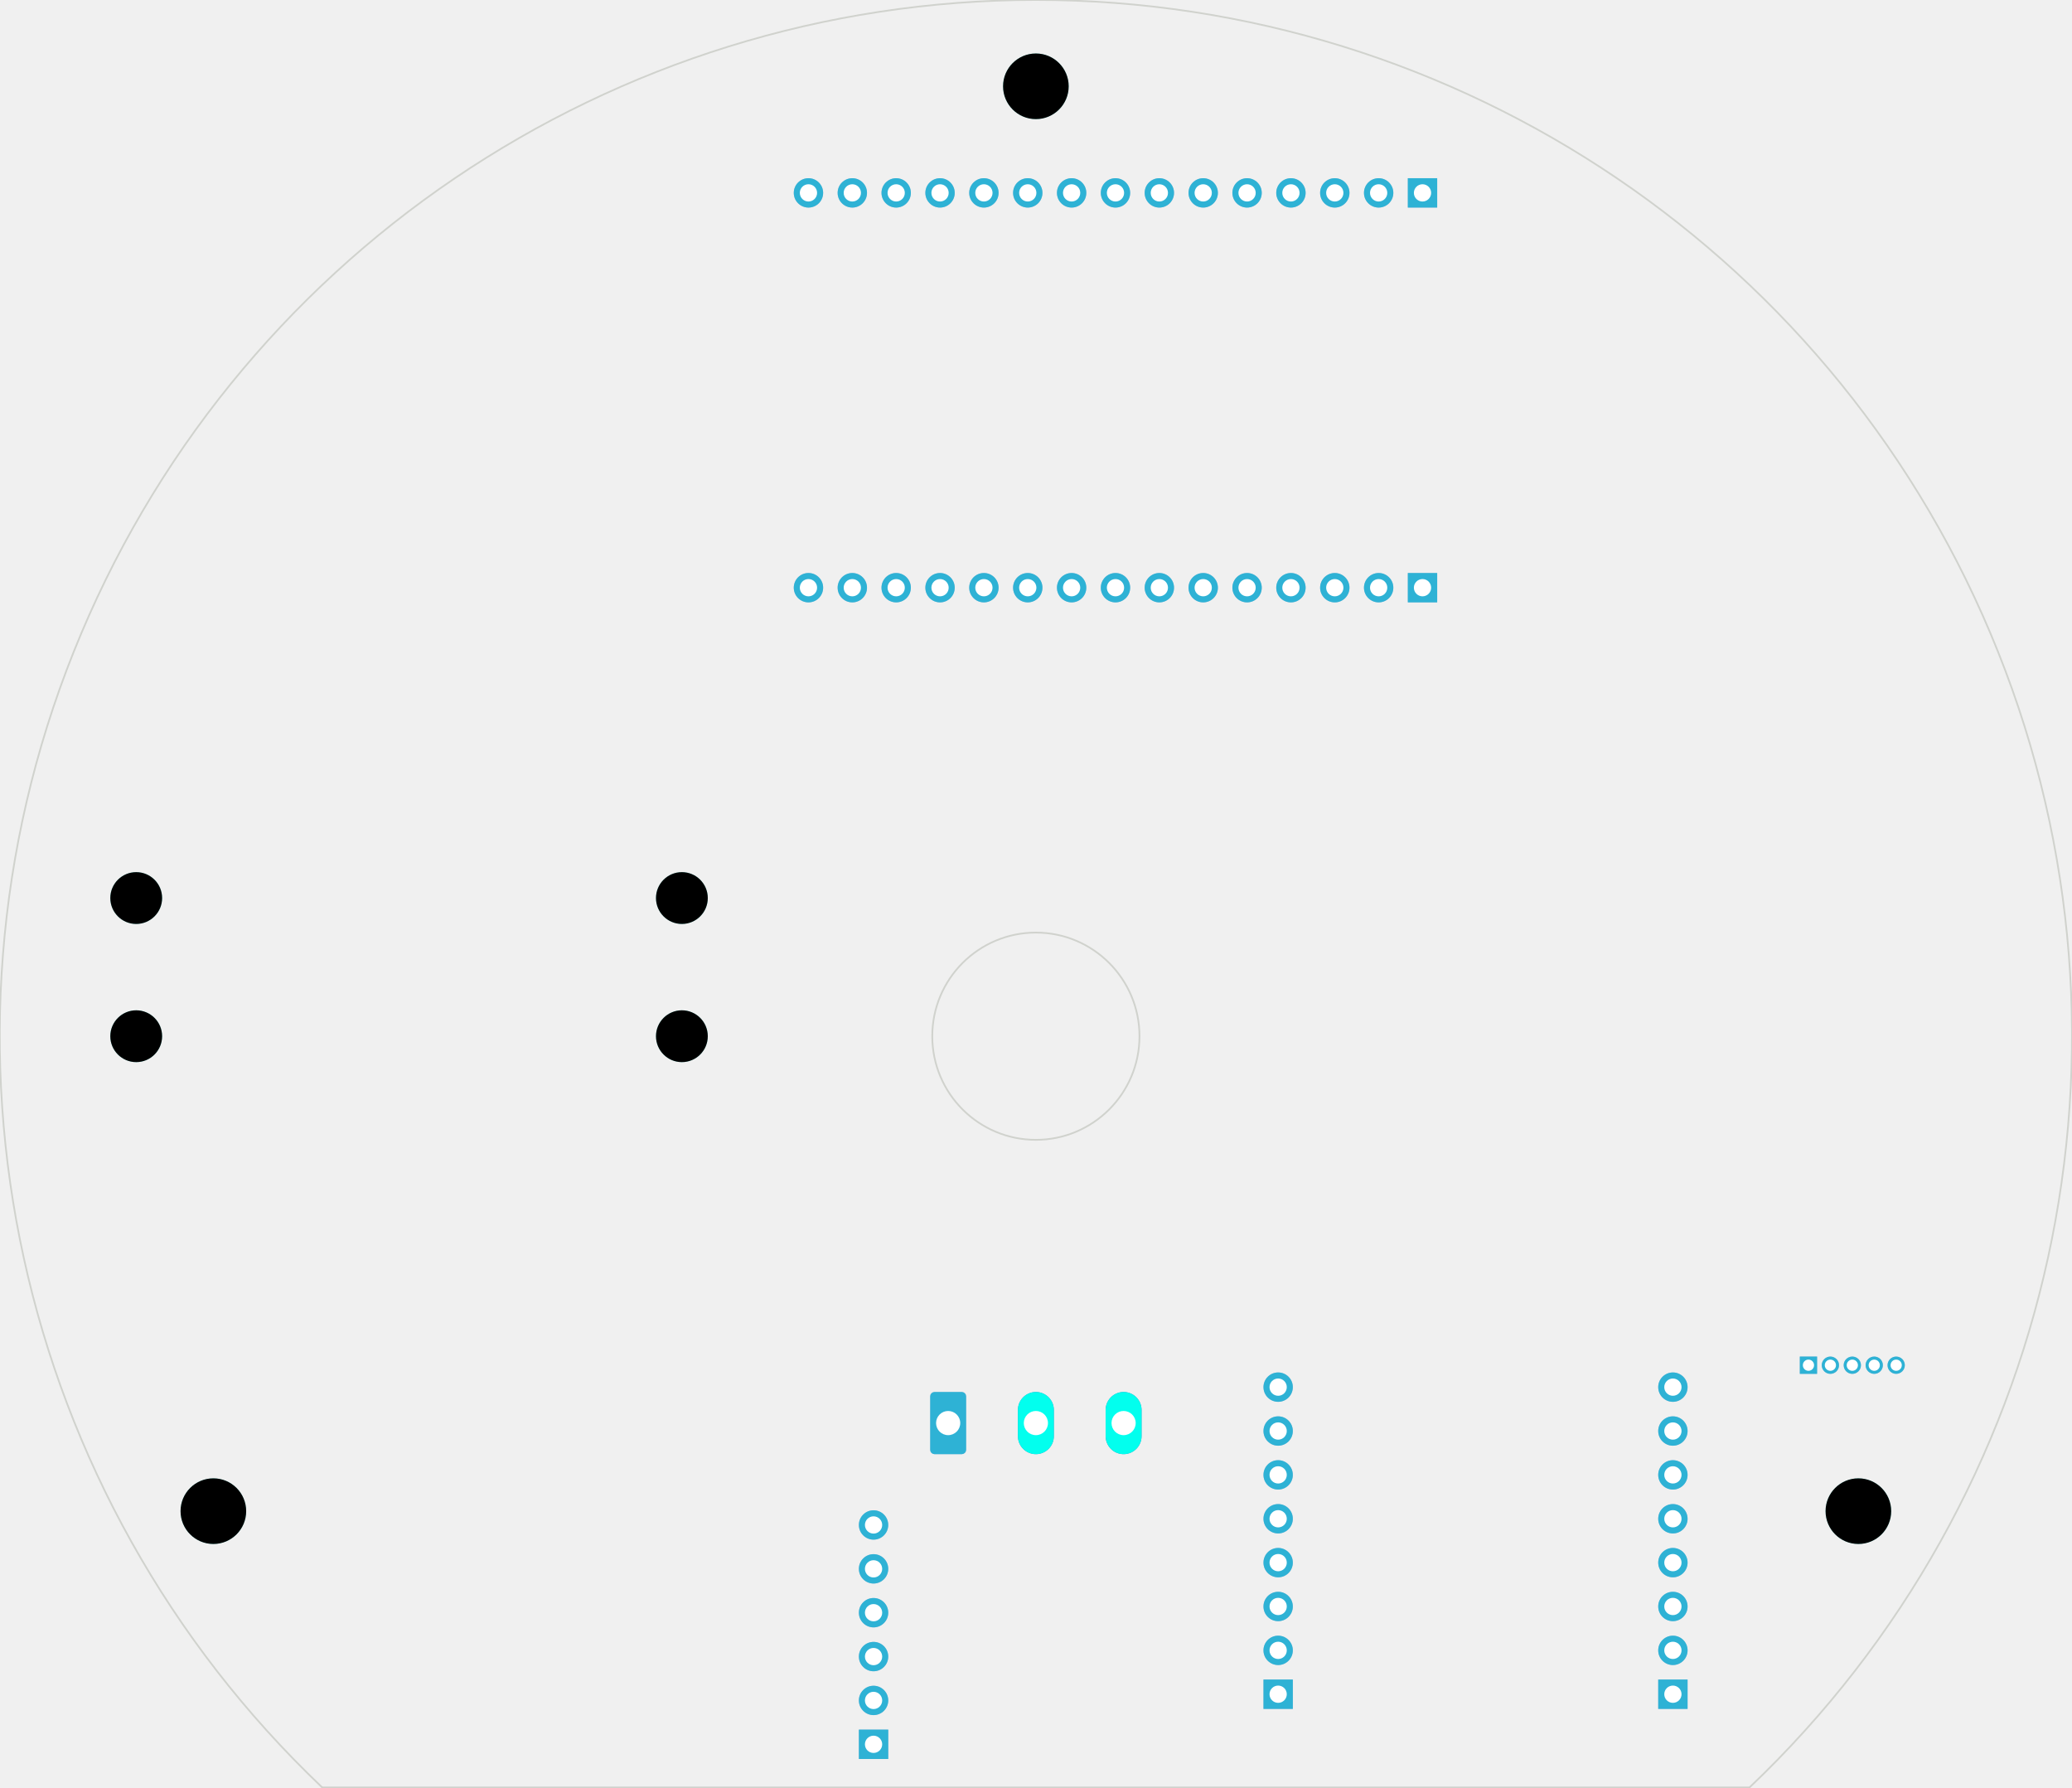
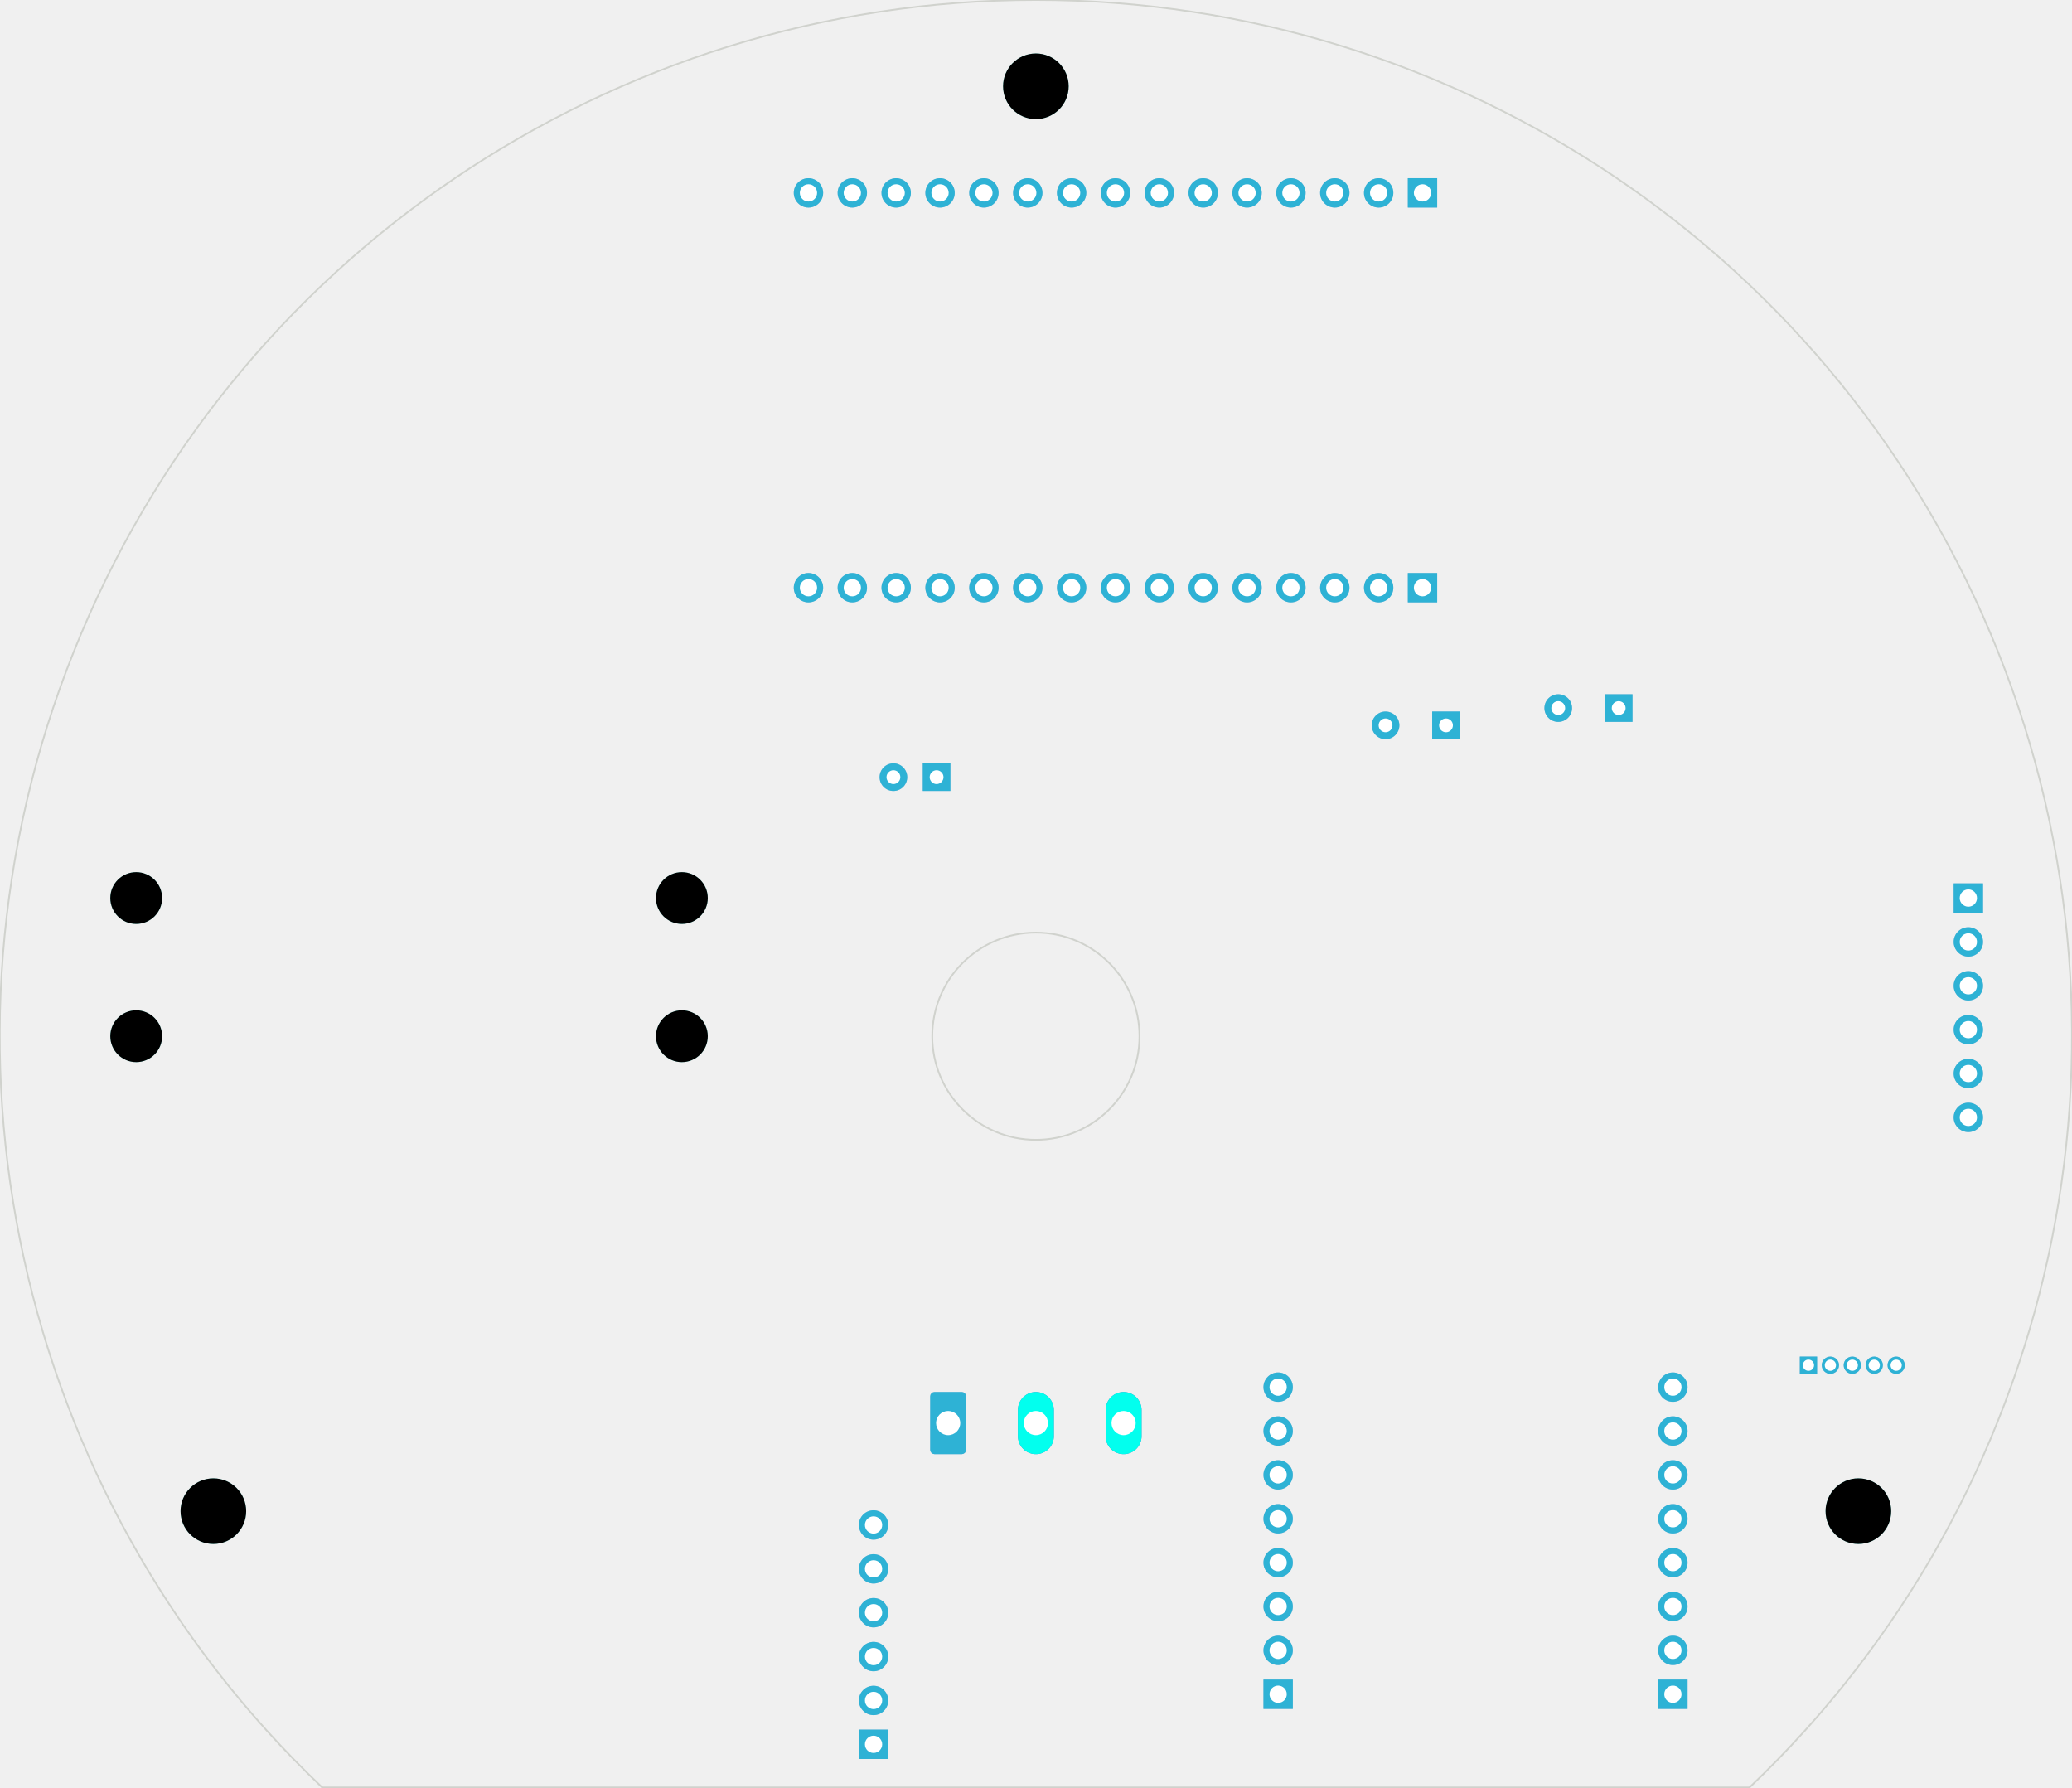
<svg xmlns="http://www.w3.org/2000/svg" version="1.1" width="119.99mm" height="103.48mm" viewBox="0 0 119.99 103.48">
  <g style="fill:#000000; fill-opacity:1;stroke:#000000; stroke-opacity:1; stroke-linecap:round; stroke-linejoin:round;" transform="translate(0 0) scale(1 1)">
</g>
  <g style="fill:none;  stroke:#D0D2CD; stroke-width:0.1; stroke-opacity:1;  stroke-linecap:round; stroke-linejoin:round;">
    <path d="M101.315 103.495 A60 60 0.0 1 0 18.66 103.495" />
    <path d="M101.315 103.495 L18.66 103.495 " />
    <circle cx="59.988" cy="59.998" r="6" />
    <path style="fill:#4D7FC4; fill-opacity:1; stroke:none;fill-rule:evenodd;" d="M 105.228,78.547 104.228,78.547 104.228,79.547 105.228,79.547 Z" />
  </g>
  <g style="fill:#4D7FC4; fill-opacity:1; stroke:none;">
    <circle cx="105.998" cy="79.047" r="0.5" />
    <circle cx="107.268" cy="79.047" r="0.5" />
    <circle cx="108.538" cy="79.047" r="0.5" />
    <circle cx="109.808" cy="79.047" r="0.5" />
    <path style="fill:#4D7FC4; fill-opacity:1; stroke:none;fill-rule:evenodd;" d="M 53.868,83.948 53.887,84.043 53.941,84.124 54.022,84.178 54.118,84.198 55.698,84.198 55.793,84.178 55.874,84.124 55.929,84.043 55.948,83.948 55.948,80.847 55.929,80.752 55.874,80.671 55.793,80.617 55.698,80.597 54.118,80.597 54.022,80.617 53.941,80.671 53.887,80.752 53.868,80.847 Z" />
  </g>
  <g style="fill:none;  stroke:#4D7FC4; stroke-width:2.08; stroke-opacity:1;  stroke-linecap:round; stroke-linejoin:round;">
    <path d="M59.988 83.157 L59.988 81.638 " />
    <path d="M65.068 83.157 L65.068 81.638 " />
    <path style="fill:#4D7FC4; fill-opacity:1; stroke:none;fill-rule:evenodd;" d="M 49.738,100.147 49.738,101.847 51.438,101.847 51.438,100.147 Z" />
  </g>
  <g style="fill:#4D7FC4; fill-opacity:1; stroke:none;">
    <circle cx="50.588" cy="98.457" r="0.85" />
    <circle cx="50.588" cy="95.918" r="0.85" />
    <circle cx="50.588" cy="93.377" r="0.85" />
    <circle cx="50.588" cy="90.838" r="0.85" />
    <circle cx="50.588" cy="88.297" r="0.85" />
    <path style="fill:#4D7FC4; fill-opacity:1; stroke:none;fill-rule:evenodd;" d="M 81.528,34.877 83.228,34.877 83.228,33.178 81.528,33.178 Z" />
    <circle cx="79.838" cy="34.028" r="0.85" />
    <circle cx="77.298" cy="34.028" r="0.85" />
    <circle cx="74.758" cy="34.028" r="0.85" />
    <circle cx="72.218" cy="34.028" r="0.85" />
    <circle cx="69.678" cy="34.028" r="0.85" />
    <circle cx="67.138" cy="34.028" r="0.85" />
    <circle cx="64.598" cy="34.028" r="0.85" />
    <circle cx="62.058" cy="34.028" r="0.85" />
    <circle cx="59.518" cy="34.028" r="0.85" />
    <circle cx="56.978" cy="34.028" r="0.85" />
    <circle cx="54.438" cy="34.028" r="0.85" />
    <circle cx="51.898" cy="34.028" r="0.85" />
    <circle cx="49.358" cy="34.028" r="0.85" />
    <circle cx="46.818" cy="34.028" r="0.85" />
    <path style="fill:#4D7FC4; fill-opacity:1; stroke:none;fill-rule:evenodd;" d="M 81.528,12.018 83.228,12.018 83.228,10.318 81.528,10.318 Z" />
    <circle cx="79.838" cy="11.168" r="0.85" />
    <circle cx="77.298" cy="11.168" r="0.85" />
    <circle cx="74.758" cy="11.168" r="0.85" />
    <circle cx="72.218" cy="11.168" r="0.85" />
    <circle cx="69.678" cy="11.168" r="0.85" />
    <circle cx="67.138" cy="11.168" r="0.85" />
    <circle cx="64.598" cy="11.168" r="0.85" />
    <circle cx="62.058" cy="11.168" r="0.85" />
    <circle cx="59.518" cy="11.168" r="0.85" />
    <circle cx="56.978" cy="11.168" r="0.85" />
    <circle cx="54.438" cy="11.168" r="0.85" />
    <circle cx="51.898" cy="11.168" r="0.85" />
    <circle cx="49.358" cy="11.168" r="0.85" />
    <circle cx="46.818" cy="11.168" r="0.85" />
    <path style="fill:#4D7FC4; fill-opacity:1; stroke:none;fill-rule:evenodd;" d="M 73.168,97.248 73.168,98.948 74.868,98.948 74.868,97.248 Z" />
    <circle cx="74.018" cy="95.558" r="0.85" />
    <circle cx="74.018" cy="93.017" r="0.85" />
    <circle cx="74.018" cy="90.478" r="0.85" />
    <circle cx="74.018" cy="87.938" r="0.85" />
    <circle cx="74.018" cy="85.397" r="0.85" />
    <circle cx="74.018" cy="82.858" r="0.85" />
    <circle cx="74.018" cy="80.317" r="0.85" />
    <path style="fill:#4D7FC4; fill-opacity:1; stroke:none;fill-rule:evenodd;" d="M 96.028,97.248 96.028,98.948 97.728,98.948 97.728,97.248 Z" />
    <circle cx="96.878" cy="95.558" r="0.85" />
    <circle cx="96.878" cy="93.017" r="0.85" />
    <circle cx="96.878" cy="90.478" r="0.85" />
    <circle cx="96.878" cy="87.938" r="0.85" />
    <circle cx="96.878" cy="85.397" r="0.85" />
    <circle cx="96.878" cy="82.858" r="0.85" />
    <circle cx="96.878" cy="80.317" r="0.85" />
+     <path style="fill:#4D7FC4; fill-opacity:1; stroke:none;fill-rule:evenodd;" d="M 84.538,42.797 84.538,41.197 82.938,41.197 82.938,42.797 Z" />
+     <circle cx="80.238" cy="41.998" r="0.8" />
+     <path style="fill:#4D7FC4; fill-opacity:1; stroke:none;fill-rule:evenodd;" d="M 55.038,45.797 55.038,44.197 53.438,44.197 53.438,45.797 Z" />
+     <circle cx="51.738" cy="44.998" r="0.8" />
+     <path style="fill:#4D7FC4; fill-opacity:1; stroke:none;fill-rule:evenodd;" d="M 94.538,41.797 94.538,40.197 92.938,40.197 92.938,41.797 Z" />
+     <circle cx="90.238" cy="40.998" r="0.8" />
+     <path style="fill:#4D7FC4; fill-opacity:1; stroke:none;fill-rule:evenodd;" d="M 114.838,52.847 114.838,51.148 113.138,51.148 113.138,52.847 Z" />
+     <circle cx="113.988" cy="54.538" r="0.85" />
+     <circle cx="113.988" cy="57.078" r="0.85" />
+     <circle cx="113.988" cy="59.617" r="0.85" />
+     <circle cx="113.988" cy="62.157" r="0.85" />
+     <circle cx="113.988" cy="64.698" r="0.85" />
  </g>
  <g style="fill:#02FFEE; fill-opacity:0.4; stroke:none;">
    <circle cx="12.356" cy="87.498" r="1.9" />
    <circle cx="107.619" cy="87.498" r="1.9" />
    <circle cx="59.988" cy="4.997" r="1.9" />
    <circle cx="39.488" cy="59.998" r="1.5" />
    <circle cx="7.888" cy="59.998" r="1.5" />
    <circle cx="39.488" cy="51.998" r="1.5" />
    <circle cx="7.888" cy="51.998" r="1.5" />
    <path style="fill:#02FFEE; fill-opacity:0.4; stroke:none;fill-rule:evenodd;" d="M 105.228,78.547 104.228,78.547 104.228,79.547 105.228,79.547 Z" />
    <circle cx="105.998" cy="79.047" r="0.5" />
    <circle cx="107.268" cy="79.047" r="0.5" />
    <circle cx="108.538" cy="79.047" r="0.5" />
    <circle cx="109.808" cy="79.047" r="0.5" />
    <path style="fill:#02FFEE; fill-opacity:0.4; stroke:none;fill-rule:evenodd;" d="M 53.868,83.948 53.887,84.043 53.941,84.124 54.022,84.178 54.118,84.198 55.698,84.198 55.793,84.178 55.874,84.124 55.929,84.043 55.948,83.948 55.948,80.847 55.929,80.752 55.874,80.671 55.793,80.617 55.698,80.597 54.118,80.597 54.022,80.617 53.941,80.671 53.887,80.752 53.868,80.847 Z" />
  </g>
  <g style="fill:none;  stroke:#02FFEE; stroke-width:2.08; stroke-opacity:1;  stroke-linecap:round; stroke-linejoin:round;">
    <path d="M59.988 83.157 L59.988 81.638 " />
    <path d="M65.068 83.157 L65.068 81.638 " />
    <path style="fill:#02FFEE; fill-opacity:0.4; stroke:none;fill-rule:evenodd;" d="M 49.738,100.147 49.738,101.847 51.438,101.847 51.438,100.147 Z" />
  </g>
  <g style="fill:#02FFEE; fill-opacity:0.4; stroke:none;">
    <circle cx="50.588" cy="98.457" r="0.85" />
    <circle cx="50.588" cy="95.918" r="0.85" />
    <circle cx="50.588" cy="93.377" r="0.85" />
    <circle cx="50.588" cy="90.838" r="0.85" />
    <circle cx="50.588" cy="88.297" r="0.85" />
    <path style="fill:#02FFEE; fill-opacity:0.4; stroke:none;fill-rule:evenodd;" d="M 81.528,34.877 83.228,34.877 83.228,33.178 81.528,33.178 Z" />
    <circle cx="79.838" cy="34.028" r="0.85" />
    <circle cx="77.298" cy="34.028" r="0.85" />
    <circle cx="74.758" cy="34.028" r="0.85" />
    <circle cx="72.218" cy="34.028" r="0.85" />
    <circle cx="69.678" cy="34.028" r="0.85" />
    <circle cx="67.138" cy="34.028" r="0.85" />
    <circle cx="64.598" cy="34.028" r="0.85" />
    <circle cx="62.058" cy="34.028" r="0.85" />
    <circle cx="59.518" cy="34.028" r="0.85" />
    <circle cx="56.978" cy="34.028" r="0.85" />
    <circle cx="54.438" cy="34.028" r="0.85" />
    <circle cx="51.898" cy="34.028" r="0.85" />
    <circle cx="49.358" cy="34.028" r="0.85" />
    <circle cx="46.818" cy="34.028" r="0.85" />
    <path style="fill:#02FFEE; fill-opacity:0.4; stroke:none;fill-rule:evenodd;" d="M 81.528,12.018 83.228,12.018 83.228,10.318 81.528,10.318 Z" />
    <circle cx="79.838" cy="11.168" r="0.85" />
    <circle cx="77.298" cy="11.168" r="0.85" />
    <circle cx="74.758" cy="11.168" r="0.85" />
    <circle cx="72.218" cy="11.168" r="0.85" />
    <circle cx="69.678" cy="11.168" r="0.85" />
    <circle cx="67.138" cy="11.168" r="0.85" />
    <circle cx="64.598" cy="11.168" r="0.85" />
    <circle cx="62.058" cy="11.168" r="0.85" />
    <circle cx="59.518" cy="11.168" r="0.85" />
    <circle cx="56.978" cy="11.168" r="0.85" />
    <circle cx="54.438" cy="11.168" r="0.85" />
    <circle cx="51.898" cy="11.168" r="0.85" />
    <circle cx="49.358" cy="11.168" r="0.85" />
    <circle cx="46.818" cy="11.168" r="0.85" />
    <path style="fill:#02FFEE; fill-opacity:0.4; stroke:none;fill-rule:evenodd;" d="M 73.168,97.248 73.168,98.948 74.868,98.948 74.868,97.248 Z" />
    <circle cx="74.018" cy="95.558" r="0.85" />
    <circle cx="74.018" cy="93.017" r="0.85" />
    <circle cx="74.018" cy="90.478" r="0.85" />
    <circle cx="74.018" cy="87.938" r="0.85" />
    <circle cx="74.018" cy="85.397" r="0.85" />
    <circle cx="74.018" cy="82.858" r="0.85" />
    <circle cx="74.018" cy="80.317" r="0.85" />
    <path style="fill:#02FFEE; fill-opacity:0.4; stroke:none;fill-rule:evenodd;" d="M 96.028,97.248 96.028,98.948 97.728,98.948 97.728,97.248 Z" />
    <circle cx="96.878" cy="95.558" r="0.85" />
    <circle cx="96.878" cy="93.017" r="0.85" />
    <circle cx="96.878" cy="90.478" r="0.85" />
    <circle cx="96.878" cy="87.938" r="0.85" />
    <circle cx="96.878" cy="85.397" r="0.85" />
    <circle cx="96.878" cy="82.858" r="0.85" />
    <circle cx="96.878" cy="80.317" r="0.85" />
+     <path style="fill:#02FFEE; fill-opacity:0.4; stroke:none;fill-rule:evenodd;" d="M 84.538,42.797 84.538,41.197 82.938,41.197 82.938,42.797 Z" />
+     <circle cx="80.238" cy="41.998" r="0.8" />
+     <path style="fill:#02FFEE; fill-opacity:0.4; stroke:none;fill-rule:evenodd;" d="M 55.038,45.797 55.038,44.197 53.438,44.197 53.438,45.797 Z" />
+     <circle cx="51.738" cy="44.998" r="0.8" />
+     <path style="fill:#02FFEE; fill-opacity:0.4; stroke:none;fill-rule:evenodd;" d="M 94.538,41.797 94.538,40.197 92.938,40.197 92.938,41.797 Z" />
+     <circle cx="90.238" cy="40.998" r="0.8" />
+     <path style="fill:#02FFEE; fill-opacity:0.4; stroke:none;fill-rule:evenodd;" d="M 114.838,52.847 114.838,51.148 113.138,51.148 113.138,52.847 Z" />
+     <circle cx="113.988" cy="54.538" r="0.85" />
+     <circle cx="113.988" cy="57.078" r="0.85" />
+     <circle cx="113.988" cy="59.617" r="0.85" />
+     <circle cx="113.988" cy="62.157" r="0.85" />
+     <circle cx="113.988" cy="64.698" r="0.85" />
  </g>
  <g style="fill:#000000; fill-opacity:1; stroke:none;">
    <circle cx="12.356" cy="87.498" r="1.9" />
    <circle cx="107.619" cy="87.498" r="1.9" />
    <circle cx="59.988" cy="4.997" r="1.9" />
    <circle cx="39.488" cy="59.998" r="1.5" />
    <circle cx="7.888" cy="59.998" r="1.5" />
    <circle cx="39.488" cy="51.998" r="1.5" />
    <circle cx="7.888" cy="51.998" r="1.5" />
  </g>
  <g style="fill:#FFFFFF; fill-opacity:1; stroke:none;">
    <circle cx="104.728" cy="79.047" r="0.325" />
  </g>
  <g style="fill:#FFFFFF; fill-opacity:1; stroke:none;">
    <circle cx="105.998" cy="79.047" r="0.325" />
  </g>
  <g style="fill:#FFFFFF; fill-opacity:1; stroke:none;">
    <circle cx="107.268" cy="79.047" r="0.325" />
  </g>
  <g style="fill:#FFFFFF; fill-opacity:1; stroke:none;">
    <circle cx="108.538" cy="79.047" r="0.325" />
  </g>
  <g style="fill:#FFFFFF; fill-opacity:1; stroke:none;">
    <circle cx="109.808" cy="79.047" r="0.325" />
  </g>
  <g style="fill:#FFFFFF; fill-opacity:1; stroke:none;">
    <circle cx="54.908" cy="82.397" r="0.7" />
  </g>
  <g style="fill:#FFFFFF; fill-opacity:1; stroke:none;">
    <circle cx="59.988" cy="82.397" r="0.7" />
  </g>
  <g style="fill:#FFFFFF; fill-opacity:1; stroke:none;">
    <circle cx="65.068" cy="82.397" r="0.7" />
  </g>
  <g style="fill:#FFFFFF; fill-opacity:1; stroke:none;">
    <circle cx="50.588" cy="100.998" r="0.5" />
  </g>
  <g style="fill:#FFFFFF; fill-opacity:1; stroke:none;">
    <circle cx="50.588" cy="98.457" r="0.5" />
  </g>
  <g style="fill:#FFFFFF; fill-opacity:1; stroke:none;">
    <circle cx="50.588" cy="95.918" r="0.5" />
  </g>
  <g style="fill:#FFFFFF; fill-opacity:1; stroke:none;">
    <circle cx="50.588" cy="93.377" r="0.5" />
  </g>
  <g style="fill:#FFFFFF; fill-opacity:1; stroke:none;">
    <circle cx="50.588" cy="90.838" r="0.5" />
  </g>
  <g style="fill:#FFFFFF; fill-opacity:1; stroke:none;">
    <circle cx="50.588" cy="88.297" r="0.5" />
  </g>
  <g style="fill:#FFFFFF; fill-opacity:1; stroke:none;">
    <circle cx="82.378" cy="34.028" r="0.5" />
  </g>
  <g style="fill:#FFFFFF; fill-opacity:1; stroke:none;">
    <circle cx="79.838" cy="34.028" r="0.5" />
  </g>
  <g style="fill:#FFFFFF; fill-opacity:1; stroke:none;">
    <circle cx="77.298" cy="34.028" r="0.5" />
  </g>
  <g style="fill:#FFFFFF; fill-opacity:1; stroke:none;">
    <circle cx="74.758" cy="34.028" r="0.5" />
  </g>
  <g style="fill:#FFFFFF; fill-opacity:1; stroke:none;">
    <circle cx="72.218" cy="34.028" r="0.5" />
  </g>
  <g style="fill:#FFFFFF; fill-opacity:1; stroke:none;">
    <circle cx="69.678" cy="34.028" r="0.5" />
  </g>
  <g style="fill:#FFFFFF; fill-opacity:1; stroke:none;">
    <circle cx="67.138" cy="34.028" r="0.5" />
  </g>
  <g style="fill:#FFFFFF; fill-opacity:1; stroke:none;">
    <circle cx="64.598" cy="34.028" r="0.5" />
  </g>
  <g style="fill:#FFFFFF; fill-opacity:1; stroke:none;">
    <circle cx="62.058" cy="34.028" r="0.5" />
  </g>
  <g style="fill:#FFFFFF; fill-opacity:1; stroke:none;">
    <circle cx="59.518" cy="34.028" r="0.5" />
  </g>
  <g style="fill:#FFFFFF; fill-opacity:1; stroke:none;">
    <circle cx="56.978" cy="34.028" r="0.5" />
  </g>
  <g style="fill:#FFFFFF; fill-opacity:1; stroke:none;">
    <circle cx="54.438" cy="34.028" r="0.5" />
  </g>
  <g style="fill:#FFFFFF; fill-opacity:1; stroke:none;">
    <circle cx="51.898" cy="34.028" r="0.5" />
  </g>
  <g style="fill:#FFFFFF; fill-opacity:1; stroke:none;">
    <circle cx="49.358" cy="34.028" r="0.5" />
  </g>
  <g style="fill:#FFFFFF; fill-opacity:1; stroke:none;">
    <circle cx="46.818" cy="34.028" r="0.5" />
  </g>
  <g style="fill:#FFFFFF; fill-opacity:1; stroke:none;">
    <circle cx="82.378" cy="11.168" r="0.5" />
  </g>
  <g style="fill:#FFFFFF; fill-opacity:1; stroke:none;">
    <circle cx="79.838" cy="11.168" r="0.5" />
  </g>
  <g style="fill:#FFFFFF; fill-opacity:1; stroke:none;">
    <circle cx="77.298" cy="11.168" r="0.5" />
  </g>
  <g style="fill:#FFFFFF; fill-opacity:1; stroke:none;">
    <circle cx="74.758" cy="11.168" r="0.5" />
  </g>
  <g style="fill:#FFFFFF; fill-opacity:1; stroke:none;">
    <circle cx="72.218" cy="11.168" r="0.5" />
  </g>
  <g style="fill:#FFFFFF; fill-opacity:1; stroke:none;">
    <circle cx="69.678" cy="11.168" r="0.5" />
  </g>
  <g style="fill:#FFFFFF; fill-opacity:1; stroke:none;">
    <circle cx="67.138" cy="11.168" r="0.5" />
  </g>
  <g style="fill:#FFFFFF; fill-opacity:1; stroke:none;">
    <circle cx="64.598" cy="11.168" r="0.5" />
  </g>
  <g style="fill:#FFFFFF; fill-opacity:1; stroke:none;">
    <circle cx="62.058" cy="11.168" r="0.5" />
  </g>
  <g style="fill:#FFFFFF; fill-opacity:1; stroke:none;">
    <circle cx="59.518" cy="11.168" r="0.5" />
  </g>
  <g style="fill:#FFFFFF; fill-opacity:1; stroke:none;">
    <circle cx="56.978" cy="11.168" r="0.5" />
  </g>
  <g style="fill:#FFFFFF; fill-opacity:1; stroke:none;">
    <circle cx="54.438" cy="11.168" r="0.5" />
  </g>
  <g style="fill:#FFFFFF; fill-opacity:1; stroke:none;">
    <circle cx="51.898" cy="11.168" r="0.5" />
  </g>
  <g style="fill:#FFFFFF; fill-opacity:1; stroke:none;">
    <circle cx="49.358" cy="11.168" r="0.5" />
  </g>
  <g style="fill:#FFFFFF; fill-opacity:1; stroke:none;">
    <circle cx="46.818" cy="11.168" r="0.5" />
  </g>
  <g style="fill:#FFFFFF; fill-opacity:1; stroke:none;">
    <circle cx="74.018" cy="98.097" r="0.5" />
  </g>
  <g style="fill:#FFFFFF; fill-opacity:1; stroke:none;">
    <circle cx="74.018" cy="95.558" r="0.5" />
  </g>
  <g style="fill:#FFFFFF; fill-opacity:1; stroke:none;">
    <circle cx="74.018" cy="93.017" r="0.5" />
  </g>
  <g style="fill:#FFFFFF; fill-opacity:1; stroke:none;">
    <circle cx="74.018" cy="90.478" r="0.5" />
  </g>
  <g style="fill:#FFFFFF; fill-opacity:1; stroke:none;">
    <circle cx="74.018" cy="87.938" r="0.5" />
  </g>
  <g style="fill:#FFFFFF; fill-opacity:1; stroke:none;">
    <circle cx="74.018" cy="85.397" r="0.5" />
  </g>
  <g style="fill:#FFFFFF; fill-opacity:1; stroke:none;">
    <circle cx="74.018" cy="82.858" r="0.5" />
  </g>
  <g style="fill:#FFFFFF; fill-opacity:1; stroke:none;">
    <circle cx="74.018" cy="80.317" r="0.5" />
  </g>
  <g style="fill:#FFFFFF; fill-opacity:1; stroke:none;">
    <circle cx="96.878" cy="98.097" r="0.5" />
  </g>
  <g style="fill:#FFFFFF; fill-opacity:1; stroke:none;">
    <circle cx="96.878" cy="95.558" r="0.5" />
  </g>
  <g style="fill:#FFFFFF; fill-opacity:1; stroke:none;">
    <circle cx="96.878" cy="93.017" r="0.5" />
  </g>
  <g style="fill:#FFFFFF; fill-opacity:1; stroke:none;">
    <circle cx="96.878" cy="90.478" r="0.5" />
  </g>
  <g style="fill:#FFFFFF; fill-opacity:1; stroke:none;">
    <circle cx="96.878" cy="87.938" r="0.5" />
  </g>
  <g style="fill:#FFFFFF; fill-opacity:1; stroke:none;">
    <circle cx="96.878" cy="85.397" r="0.5" />
  </g>
  <g style="fill:#FFFFFF; fill-opacity:1; stroke:none;">
    <circle cx="96.878" cy="82.858" r="0.5" />
  </g>
  <g style="fill:#FFFFFF; fill-opacity:1; stroke:none;">
    <circle cx="96.878" cy="80.317" r="0.5" />
  </g>
+   <g style="fill:#FFFFFF; fill-opacity:1; stroke:none;">
+     <circle cx="83.738" cy="41.998" r="0.4" />
+   </g>
+   <g style="fill:#FFFFFF; fill-opacity:1; stroke:none;">
+     <circle cx="80.238" cy="41.998" r="0.4" />
+   </g>
+   <g style="fill:#FFFFFF; fill-opacity:1; stroke:none;">
+     <circle cx="54.238" cy="44.998" r="0.4" />
+   </g>
+   <g style="fill:#FFFFFF; fill-opacity:1; stroke:none;">
+     <circle cx="51.738" cy="44.998" r="0.4" />
+   </g>
+   <g style="fill:#FFFFFF; fill-opacity:1; stroke:none;">
+     <circle cx="93.738" cy="40.998" r="0.4" />
+   </g>
+   <g style="fill:#FFFFFF; fill-opacity:1; stroke:none;">
+     <circle cx="90.238" cy="40.998" r="0.4" />
+   </g>
+   <g style="fill:#FFFFFF; fill-opacity:1; stroke:none;">
+     <circle cx="113.988" cy="51.998" r="0.5" />
+   </g>
+   <g style="fill:#FFFFFF; fill-opacity:1; stroke:none;">
+     <circle cx="113.988" cy="54.538" r="0.5" />
+   </g>
+   <g style="fill:#FFFFFF; fill-opacity:1; stroke:none;">
+     <circle cx="113.988" cy="57.078" r="0.5" />
+   </g>
+   <g style="fill:#FFFFFF; fill-opacity:1; stroke:none;">
+     <circle cx="113.988" cy="59.617" r="0.5" />
+   </g>
+   <g style="fill:#FFFFFF; fill-opacity:1; stroke:none;">
+     <circle cx="113.988" cy="62.157" r="0.5" />
+   </g>
+   <g style="fill:#FFFFFF; fill-opacity:1; stroke:none;">
+     <circle cx="113.988" cy="64.698" r="0.5" />
+   </g>
</svg>
